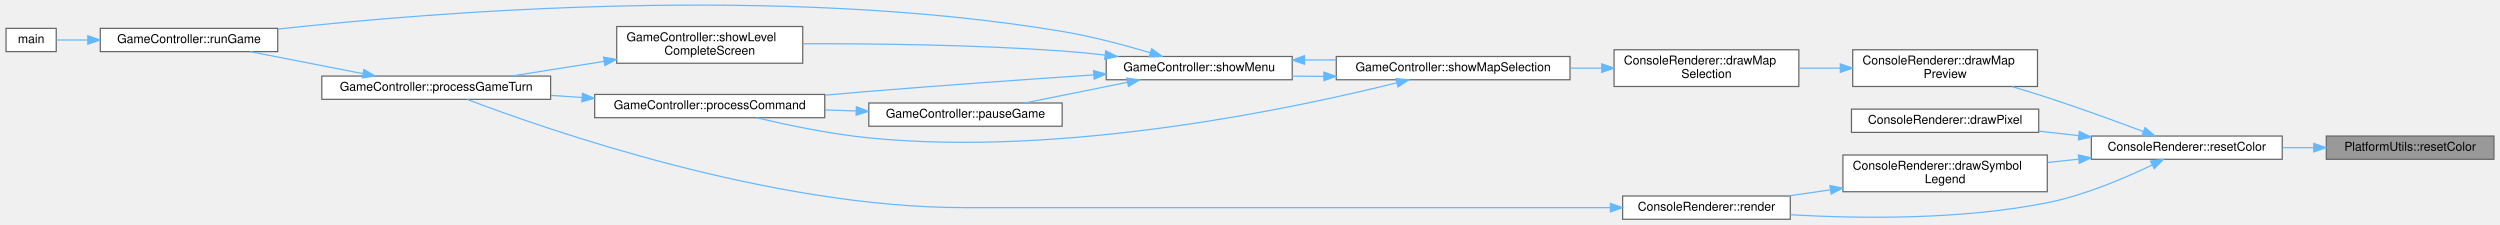
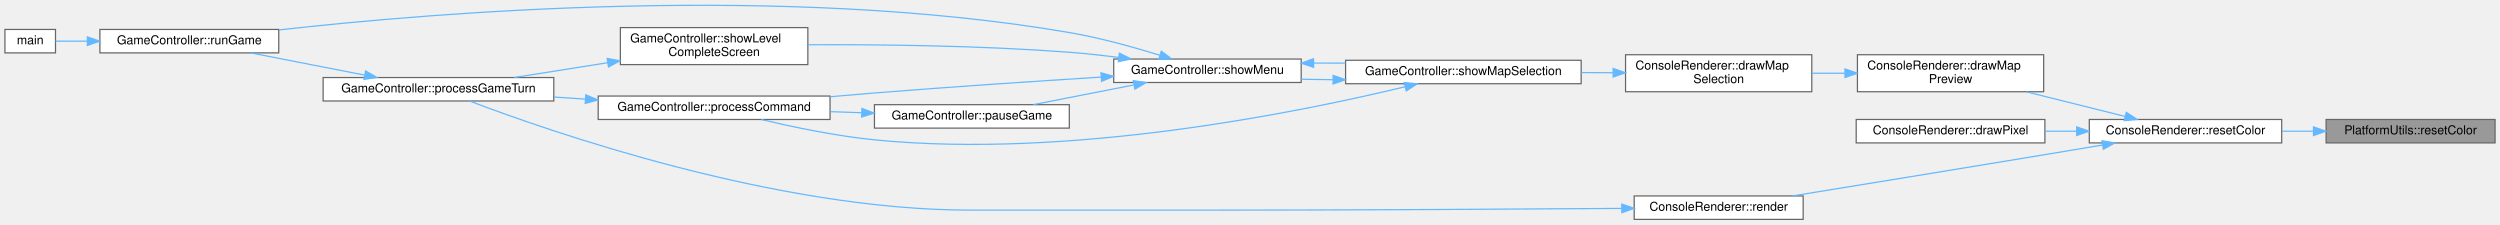
- <svg xmlns="http://www.w3.org/2000/svg" xmlns:xlink="http://www.w3.org/1999/xlink" width="2041pt" height="183pt" viewBox="0.00 0.00 2041.00 183.17">
-   <g id="graph0" class="graph" transform="scale(1 1) rotate(0) translate(4 179.17)">
+ <svg xmlns="http://www.w3.org/2000/svg" xmlns:xlink="http://www.w3.org/1999/xlink" width="2027pt" height="182pt" viewBox="0.00 0.00 2027.00 181.75">
+   <g id="graph0" class="graph" transform="scale(1 1) rotate(0) translate(4 177.75)">
    <g id="Node000001" class="node">
      <g id="a_Node000001">
        <a xlink:title="Resets terminal color to default.">
-           <polygon fill="#999999" stroke="#666666" points="2033,-68 1896,-68 1896,-49 2033,-49 2033,-68" />
-           <text text-anchor="middle" x="1964.5" y="-56" font-family="Helvetica,sans-Serif" font-size="10.00">PlatformUtils::resetColor</text>
+           <polygon fill="#999999" stroke="#666666" points="2019,-81 1882,-81 1882,-62 2019,-62 2019,-81" />
+           <text text-anchor="middle" x="1950.5" y="-69" font-family="Helvetica,sans-Serif" font-size="10.00">PlatformUtils::resetColor</text>
        </a>
      </g>
    </g>
    <g id="Node000002" class="node">
      <g id="a_Node000002">
        <a xlink:href="classConsoleRenderer.html#a39097953ecd72be19860424c9d00b0ea" target="_top" xlink:title="Resets terminal color to default.">
-           <polygon fill="white" stroke="#666666" points="1860,-68 1704,-68 1704,-49 1860,-49 1860,-68" />
-           <text text-anchor="middle" x="1782" y="-56" font-family="Helvetica,sans-Serif" font-size="10.00">ConsoleRenderer::resetColor</text>
+           <polygon fill="white" stroke="#666666" points="1846,-81 1690,-81 1690,-62 1846,-62 1846,-81" />
+           <text text-anchor="middle" x="1768" y="-69" font-family="Helvetica,sans-Serif" font-size="10.00">ConsoleRenderer::resetColor</text>
        </a>
      </g>
    </g>
    <g id="edge1_Node000001_Node000002" class="edge">
      <g id="a_edge1_Node000001_Node000002">
        <a xlink:title=" ">
-           <path fill="none" stroke="#63b8ff" d="M1885.6,-58.5C1877.18,-58.5 1868.62,-58.5 1860.21,-58.5" />
-           <polygon fill="#63b8ff" stroke="#63b8ff" points="1885.77,-62 1895.77,-58.5 1885.77,-55 1885.77,-62" />
+           <path fill="none" stroke="#63b8ff" d="M1871.6,-71.5C1863.18,-71.5 1854.62,-71.5 1846.21,-71.5" />
+           <polygon fill="#63b8ff" stroke="#63b8ff" points="1871.77,-75 1881.77,-71.5 1871.77,-68 1871.77,-75" />
        </a>
      </g>
    </g>
    <g id="Node000003" class="node">
      <g id="a_Node000003">
        <a xlink:href="classConsoleRenderer.html#ab6e419a1d0f420decceba8e545890318" target="_top" xlink:title="Draws map preview for selection screen.">
-           <polygon fill="white" stroke="#666666" points="1660,-138.5 1509,-138.5 1509,-108.5 1660,-108.5 1660,-138.5" />
-           <text text-anchor="start" x="1517" y="-126.5" font-family="Helvetica,sans-Serif" font-size="10.00">ConsoleRenderer::drawMap</text>
-           <text text-anchor="middle" x="1584.5" y="-115.5" font-family="Helvetica,sans-Serif" font-size="10.00">Preview</text>
+           <polygon fill="white" stroke="#666666" points="1653,-133.5 1502,-133.5 1502,-103.5 1653,-103.5 1653,-133.5" />
+           <text text-anchor="start" x="1510" y="-121.5" font-family="Helvetica,sans-Serif" font-size="10.00">ConsoleRenderer::drawMap</text>
+           <text text-anchor="middle" x="1577.5" y="-110.5" font-family="Helvetica,sans-Serif" font-size="10.00">Preview</text>
        </a>
      </g>
    </g>
    <g id="edge2_Node000002_Node000003" class="edge">
      <g id="a_edge2_Node000002_Node000003">
        <a xlink:title=" ">
-           <path fill="none" stroke="#63b8ff" d="M1746.66,-71.62C1724.36,-79.97 1694.61,-90.81 1668,-99.5 1658.78,-102.51 1648.93,-105.54 1639.35,-108.38" />
-           <polygon fill="#63b8ff" stroke="#63b8ff" points="1747.9,-74.89 1756.03,-68.09 1745.44,-68.34 1747.9,-74.89" />
+           <path fill="none" stroke="#63b8ff" d="M1719.11,-83.44C1694.72,-89.52 1664.81,-96.98 1638.86,-103.45" />
+           <polygon fill="#63b8ff" stroke="#63b8ff" points="1720,-86.83 1728.85,-81.01 1718.3,-80.03 1720,-86.83" />
        </a>
      </g>
    </g>
    <g id="Node000013" class="node">
      <g id="a_Node000013">
        <a xlink:href="classConsoleRenderer.html#a216eb9680760729497094ddbebb118e2" target="_top" xlink:title="Draws a single colored pixel/character.">
-           <polygon fill="white" stroke="#666666" points="1661,-90 1508,-90 1508,-71 1661,-71 1661,-90" />
-           <text text-anchor="middle" x="1584.5" y="-78" font-family="Helvetica,sans-Serif" font-size="10.00">ConsoleRenderer::drawPixel</text>
+           <polygon fill="white" stroke="#666666" points="1654,-81 1501,-81 1501,-62 1654,-62 1654,-81" />
+           <text text-anchor="middle" x="1577.5" y="-69" font-family="Helvetica,sans-Serif" font-size="10.00">ConsoleRenderer::drawPixel</text>
        </a>
      </g>
    </g>
    <g id="edge17_Node000002_Node000013" class="edge">
      <g id="a_edge17_Node000002_Node000013">
        <a xlink:title=" ">
-           <path fill="none" stroke="#63b8ff" d="M1693.49,-68.35C1682.73,-69.56 1671.81,-70.79 1661.25,-71.98" />
-           <polygon fill="#63b8ff" stroke="#63b8ff" points="1694.19,-71.79 1703.73,-67.19 1693.4,-64.84 1694.19,-71.79" />
+           <path fill="none" stroke="#63b8ff" d="M1679.76,-71.5C1671.18,-71.5 1662.52,-71.5 1654.07,-71.5" />
+           <polygon fill="#63b8ff" stroke="#63b8ff" points="1679.79,-75 1689.79,-71.5 1679.79,-68 1679.79,-75" />
        </a>
      </g>
    </g>
    <g id="Node000014" class="node">
      <g id="a_Node000014">
-         <a xlink:href="classConsoleRenderer.html#ae0a5ec8d9b0ab1252c3a8a9eae7bceaa" target="_top" xlink:title="Draws symbol legend explaining game symbols.">
-           <polygon fill="white" stroke="#666666" points="1668,-52.5 1501,-52.5 1501,-22.5 1668,-22.5 1668,-52.5" />
-           <text text-anchor="start" x="1509" y="-40.5" font-family="Helvetica,sans-Serif" font-size="10.00">ConsoleRenderer::drawSymbol</text>
-           <text text-anchor="middle" x="1584.5" y="-29.5" font-family="Helvetica,sans-Serif" font-size="10.00">Legend</text>
-         </a>
-       </g>
-     </g>
-     <g id="edge18_Node000002_Node000014" class="edge">
-       <g id="a_edge18_Node000002_Node000014">
-         <a xlink:title=" ">
-           <path fill="none" stroke="#63b8ff" d="M1693.56,-49.11C1685.16,-48.21 1676.67,-47.29 1668.32,-46.4" />
-           <polygon fill="#63b8ff" stroke="#63b8ff" points="1693.42,-52.61 1703.73,-50.2 1694.16,-45.65 1693.42,-52.61" />
-         </a>
-       </g>
-     </g>
-     <g id="Node000015" class="node">
-       <g id="a_Node000015">
        <a xlink:href="classConsoleRenderer.html#ab34fa7af4ede79de3951f1d5271d7a27" target="_top" xlink:title="Renders the game world to console.">
          <polygon fill="white" stroke="#666666" points="1458,-19 1321,-19 1321,0 1458,0 1458,-19" />
          <text text-anchor="middle" x="1389.5" y="-7" font-family="Helvetica,sans-Serif" font-size="10.00">ConsoleRenderer::render</text>
        </a>
      </g>
    </g>
-     <g id="edge21_Node000002_Node000015" class="edge">
-       <g id="a_edge21_Node000002_Node000015">
-         <a xlink:title=" ">
-           <path fill="none" stroke="#63b8ff" d="M1753.64,-44.32C1731.28,-33.54 1698.49,-19.58 1668,-13.5 1597.47,0.55 1514.86,-0.42 1458.23,-3.68" />
-           <polygon fill="#63b8ff" stroke="#63b8ff" points="1752.33,-47.57 1762.84,-48.86 1755.42,-41.3 1752.33,-47.57" />
+     <g id="edge18_Node000002_Node000014" class="edge">
+       <g id="a_edge18_Node000002_Node000014">
+         <a xlink:title=" ">
+           <path fill="none" stroke="#63b8ff" d="M1700.75,-60.31C1685.4,-57.73 1669.13,-55.01 1654,-52.5 1583.69,-40.85 1502.79,-27.69 1449.38,-19.03" />
+           <polygon fill="#63b8ff" stroke="#63b8ff" points="1700.24,-63.77 1710.68,-61.98 1701.4,-56.87 1700.24,-63.77" />
        </a>
      </g>
    </g>
    <g id="Node000004" class="node">
      <g id="a_Node000004">
        <a xlink:href="classConsoleRenderer.html#afd03640670c991dfa8240af639c2f0da" target="_top" xlink:title="Draws map selection screen.">
-           <polygon fill="white" stroke="#666666" points="1465,-138.5 1314,-138.5 1314,-108.5 1465,-108.5 1465,-138.5" />
-           <text text-anchor="start" x="1322" y="-126.5" font-family="Helvetica,sans-Serif" font-size="10.00">ConsoleRenderer::drawMap</text>
-           <text text-anchor="middle" x="1389.5" y="-115.5" font-family="Helvetica,sans-Serif" font-size="10.00">Selection</text>
+           <polygon fill="white" stroke="#666666" points="1465,-133.5 1314,-133.5 1314,-103.5 1465,-103.5 1465,-133.5" />
+           <text text-anchor="start" x="1322" y="-121.5" font-family="Helvetica,sans-Serif" font-size="10.00">ConsoleRenderer::drawMap</text>
+           <text text-anchor="middle" x="1389.5" y="-110.5" font-family="Helvetica,sans-Serif" font-size="10.00">Selection</text>
        </a>
      </g>
    </g>
    <g id="edge3_Node000003_Node000004" class="edge">
      <g id="a_edge3_Node000003_Node000004">
        <a xlink:title=" ">
-           <path fill="none" stroke="#63b8ff" d="M1498.72,-123.5C1487.57,-123.5 1476.21,-123.5 1465.24,-123.5" />
-           <polygon fill="#63b8ff" stroke="#63b8ff" points="1498.88,-127 1508.88,-123.5 1498.88,-120 1498.88,-127" />
+           <path fill="none" stroke="#63b8ff" d="M1491.89,-118.5C1482.95,-118.5 1473.91,-118.5 1465.1,-118.5" />
+           <polygon fill="#63b8ff" stroke="#63b8ff" points="1491.92,-122 1501.92,-118.5 1491.92,-115 1491.92,-122" />
        </a>
      </g>
    </g>
    <g id="Node000005" class="node">
      <g id="a_Node000005">
        <a xlink:href="classGameController.html#a4a9c94fe33cf6c73bb5dfc415d04d309" target="_top" xlink:title="Displays map selection screen.">
-           <polygon fill="white" stroke="#666666" points="1278,-133 1087,-133 1087,-114 1278,-114 1278,-133" />
-           <text text-anchor="middle" x="1182.5" y="-121" font-family="Helvetica,sans-Serif" font-size="10.00">GameController::showMapSelection</text>
+           <polygon fill="white" stroke="#666666" points="1278,-129 1087,-129 1087,-110 1278,-110 1278,-129" />
+           <text text-anchor="middle" x="1182.5" y="-117" font-family="Helvetica,sans-Serif" font-size="10.00">GameController::showMapSelection</text>
        </a>
      </g>
    </g>
    <g id="edge4_Node000004_Node000005" class="edge">
      <g id="a_edge4_Node000004_Node000005">
        <a xlink:title=" ">
-           <path fill="none" stroke="#63b8ff" d="M1303.77,-123.5C1295.38,-123.5 1286.82,-123.5 1278.34,-123.5" />
-           <polygon fill="#63b8ff" stroke="#63b8ff" points="1303.91,-127 1313.91,-123.5 1303.91,-120 1303.91,-127" />
+           <path fill="none" stroke="#63b8ff" d="M1303.77,-118.91C1295.38,-118.95 1286.82,-119 1278.34,-119.04" />
+           <polygon fill="#63b8ff" stroke="#63b8ff" points="1303.93,-122.41 1313.91,-118.86 1303.89,-115.41 1303.93,-122.41" />
        </a>
      </g>
    </g>
    <g id="Node000006" class="node">
      <g id="a_Node000006">
        <a xlink:href="classGameController.html#a971b3d8f6296a74f0bebc83b5e79c186" target="_top" xlink:title="Processes a user command.">
-           <polygon fill="white" stroke="#666666" points="669,-102 481,-102 481,-83 669,-83 669,-102" />
-           <text text-anchor="middle" x="575" y="-90" font-family="Helvetica,sans-Serif" font-size="10.00">GameController::processCommand</text>
+           <polygon fill="white" stroke="#666666" points="669,-100 481,-100 481,-81 669,-81 669,-100" />
+           <text text-anchor="middle" x="575" y="-88" font-family="Helvetica,sans-Serif" font-size="10.00">GameController::processCommand</text>
        </a>
      </g>
    </g>
    <g id="edge5_Node000005_Node000006" class="edge">
      <g id="a_edge5_Node000005_Node000006">
        <a xlink:title=" ">
-           <path fill="none" stroke="#63b8ff" d="M1136.51,-111.52C1052.04,-90.5 863.93,-50.64 705,-66.5 673.74,-69.62 638.85,-76.89 613.24,-82.95" />
-           <polygon fill="#63b8ff" stroke="#63b8ff" points="1135.73,-114.93 1146.28,-113.98 1137.44,-108.15 1135.73,-114.93" />
+           <path fill="none" stroke="#63b8ff" d="M1135.21,-107.53C1050.12,-87 863.06,-48.73 705,-64.5 673.74,-67.62 638.85,-74.89 613.24,-80.95" />
+           <polygon fill="#63b8ff" stroke="#63b8ff" points="1134.53,-110.96 1145.08,-109.94 1136.19,-104.16 1134.53,-110.96" />
        </a>
      </g>
    </g>
    <g id="Node000010" class="node">
      <g id="a_Node000010">
        <a xlink:href="classGameController.html#a9d11b5a6255b7249bddba49df0837cf3" target="_top" xlink:title="Displays and manages the main menu.">
-           <polygon fill="white" stroke="#666666" points="1051,-133 899,-133 899,-114 1051,-114 1051,-133" />
-           <text text-anchor="middle" x="975" y="-121" font-family="Helvetica,sans-Serif" font-size="10.00">GameController::showMenu</text>
+           <polygon fill="white" stroke="#666666" points="1051,-130 899,-130 899,-111 1051,-111 1051,-130" />
+           <text text-anchor="middle" x="975" y="-118" font-family="Helvetica,sans-Serif" font-size="10.00">GameController::showMenu</text>
        </a>
      </g>
    </g>
    <g id="edge9_Node000005_Node000010" class="edge">
      <g id="a_edge9_Node000005_Node000010">
        <a xlink:title=" ">
-           <path fill="none" stroke="#63b8ff" d="M1076.72,-116.75C1068.06,-116.76 1059.43,-116.84 1051.06,-116.97" />
-           <polygon fill="#63b8ff" stroke="#63b8ff" points="1076.86,-120.25 1086.87,-116.77 1076.88,-113.25 1076.86,-120.25" />
+           <path fill="none" stroke="#63b8ff" d="M1076.72,-113.26C1068.06,-113.31 1059.43,-113.43 1051.06,-113.61" />
+           <polygon fill="#63b8ff" stroke="#63b8ff" points="1076.88,-116.76 1086.87,-113.23 1076.86,-109.76 1076.88,-116.76" />
        </a>
      </g>
    </g>
    <g id="Node000007" class="node">
      <g id="a_Node000007">
        <a xlink:href="classGameController.html#af2367e58f03d8a1441c9a574967fd360" target="_top" xlink:title="Processes a single game turn/update cycle.">
-           <polygon fill="white" stroke="#666666" points="445,-117 258,-117 258,-98 445,-98 445,-117" />
-           <text text-anchor="middle" x="351.5" y="-105" font-family="Helvetica,sans-Serif" font-size="10.00">GameController::processGameTurn</text>
+           <polygon fill="white" stroke="#666666" points="445,-115 258,-115 258,-96 445,-96 445,-115" />
+           <text text-anchor="middle" x="351.5" y="-103" font-family="Helvetica,sans-Serif" font-size="10.00">GameController::processGameTurn</text>
        </a>
      </g>
    </g>
    <g id="edge6_Node000006_Node000007" class="edge">
      <g id="a_edge6_Node000006_Node000007">
        <a xlink:title=" ">
-           <path fill="none" stroke="#63b8ff" d="M470.5,-99.51C462.1,-100.08 453.65,-100.65 445.33,-101.21" />
-           <polygon fill="#63b8ff" stroke="#63b8ff" points="470.97,-102.99 480.71,-98.82 470.49,-96 470.97,-102.99" />
+           <path fill="none" stroke="#63b8ff" d="M470.5,-97.51C462.1,-98.08 453.65,-98.65 445.33,-99.21" />
+           <polygon fill="#63b8ff" stroke="#63b8ff" points="470.97,-100.99 480.71,-96.82 470.49,-94 470.97,-100.99" />
        </a>
      </g>
    </g>
    <g id="Node000008" class="node">
      <g id="a_Node000008">
        <a xlink:href="classGameController.html#ac958989c8f7f08488546930e5fcb0d82" target="_top" xlink:title="Starts and runs the main game loop.">
-           <polygon fill="white" stroke="#666666" points="222,-156 77,-156 77,-137 222,-137 222,-156" />
-           <text text-anchor="middle" x="149.5" y="-144" font-family="Helvetica,sans-Serif" font-size="10.00">GameController::runGame</text>
+           <polygon fill="white" stroke="#666666" points="222,-154 77,-154 77,-135 222,-135 222,-154" />
+           <text text-anchor="middle" x="149.5" y="-142" font-family="Helvetica,sans-Serif" font-size="10.00">GameController::runGame</text>
        </a>
      </g>
    </g>
    <g id="edge7_Node000007_Node000008" class="edge">
      <g id="a_edge7_Node000007_Node000008">
        <a xlink:title=" ">
-           <path fill="none" stroke="#63b8ff" d="M291.45,-119.01C262.1,-124.74 227.07,-131.57 199.27,-136.99" />
-           <polygon fill="#63b8ff" stroke="#63b8ff" points="292.43,-122.39 301.57,-117.04 291.09,-115.52 292.43,-122.39" />
+           <path fill="none" stroke="#63b8ff" d="M291.45,-117.01C262.1,-122.74 227.07,-129.57 199.27,-134.99" />
+           <polygon fill="#63b8ff" stroke="#63b8ff" points="292.43,-120.39 301.57,-115.04 291.09,-113.52 292.43,-120.39" />
        </a>
      </g>
    </g>
    <g id="Node000009" class="node">
      <g id="a_Node000009">
        <a xlink:href="main_8cpp.html#ae66f6b31b5ad750f1fe042a706a4e3d4" target="_top" xlink:title="Main function that serves as the application entry point.">
-           <polygon fill="white" stroke="#666666" points="41,-156 0,-156 0,-137 41,-137 41,-156" />
-           <text text-anchor="middle" x="20.5" y="-144" font-family="Helvetica,sans-Serif" font-size="10.00">main</text>
+           <polygon fill="white" stroke="#666666" points="41,-154 0,-154 0,-135 41,-135 41,-154" />
+           <text text-anchor="middle" x="20.5" y="-142" font-family="Helvetica,sans-Serif" font-size="10.00">main</text>
        </a>
      </g>
    </g>
    <g id="edge8_Node000008_Node000009" class="edge">
      <g id="a_edge8_Node000008_Node000009">
        <a xlink:title=" ">
-           <path fill="none" stroke="#63b8ff" d="M66.79,-146.5C57.31,-146.5 48.43,-146.5 41.08,-146.5" />
-           <polygon fill="#63b8ff" stroke="#63b8ff" points="66.83,-150 76.83,-146.5 66.83,-143 66.83,-150" />
+           <path fill="none" stroke="#63b8ff" d="M66.79,-144.5C57.31,-144.5 48.43,-144.5 41.08,-144.5" />
+           <polygon fill="#63b8ff" stroke="#63b8ff" points="66.83,-148 76.83,-144.5 66.83,-141 66.83,-148" />
        </a>
      </g>
    </g>
    <g id="edge16_Node000010_Node000005" class="edge">
      <g id="a_edge16_Node000010_Node000005">
        <a xlink:title=" ">
-           <path fill="none" stroke="#63b8ff" d="M1061.27,-130.16C1069.72,-130.25 1078.33,-130.27 1086.87,-130.23" />
-           <polygon fill="#63b8ff" stroke="#63b8ff" points="1061.1,-126.66 1051.06,-130.03 1061.01,-133.66 1061.1,-126.66" />
+           <path fill="none" stroke="#63b8ff" d="M1061.27,-126.75C1069.72,-126.79 1078.33,-126.77 1086.87,-126.69" />
+           <polygon fill="#63b8ff" stroke="#63b8ff" points="1061.09,-123.25 1051.06,-126.66 1061.03,-130.25 1061.09,-123.25" />
        </a>
      </g>
    </g>
    <g id="edge12_Node000010_Node000006" class="edge">
      <g id="a_edge12_Node000010_Node000006">
        <a xlink:title=" ">
-           <path fill="none" stroke="#63b8ff" d="M888.86,-117.97C835.93,-114.42 766.48,-109.53 705,-104.5 693.45,-103.56 681.33,-102.51 669.34,-101.43" />
-           <polygon fill="#63b8ff" stroke="#63b8ff" points="888.67,-121.47 898.89,-118.64 889.14,-114.48 888.67,-121.47" />
+           <path fill="none" stroke="#63b8ff" d="M888.86,-115.37C835.93,-112.04 766.47,-107.42 705,-102.5 693.45,-101.58 681.33,-100.54 669.33,-99.47" />
+           <polygon fill="#63b8ff" stroke="#63b8ff" points="888.68,-118.87 898.88,-116 889.12,-111.88 888.68,-118.87" />
        </a>
      </g>
    </g>
    <g id="edge13_Node000010_Node000008" class="edge">
      <g id="a_edge13_Node000010_Node000008">
        <a xlink:title=" ">
-           <path fill="none" stroke="#63b8ff" d="M935.09,-136.04C913.98,-142.32 887.31,-149.44 863,-153.5 631.32,-192.18 351.36,-169.63 222.18,-155.4" />
-           <polygon fill="#63b8ff" stroke="#63b8ff" points="936.12,-139.38 944.67,-133.13 934.08,-132.68 936.12,-139.38" />
+           <path fill="none" stroke="#63b8ff" d="M936.44,-133.06C915.14,-139.66 887.86,-147.24 863,-151.5 631.49,-191.15 351.44,-168.13 222.22,-153.6" />
+           <polygon fill="#63b8ff" stroke="#63b8ff" points="937.6,-136.37 946.08,-130.02 935.49,-129.7 937.6,-136.37" />
        </a>
      </g>
    </g>
    <g id="Node000011" class="node">
      <g id="a_Node000011">
        <a xlink:href="classGameController.html#a637ea4e72ed2be4a2884b30160b3e8ab" target="_top" xlink:title="Pauses the game and displays pause screen.">
-           <polygon fill="white" stroke="#666666" points="863,-95 705,-95 705,-76 863,-76 863,-95" />
-           <text text-anchor="middle" x="784" y="-83" font-family="Helvetica,sans-Serif" font-size="10.00">GameController::pauseGame</text>
+           <polygon fill="white" stroke="#666666" points="863,-93 705,-93 705,-74 863,-74 863,-93" />
+           <text text-anchor="middle" x="784" y="-81" font-family="Helvetica,sans-Serif" font-size="10.00">GameController::pauseGame</text>
        </a>
      </g>
    </g>
    <g id="edge10_Node000010_Node000011" class="edge">
      <g id="a_edge10_Node000010_Node000011">
        <a xlink:title=" ">
-           <path fill="none" stroke="#63b8ff" d="M916.26,-111.89C889.38,-106.49 857.8,-100.14 832.35,-95.02" />
-           <polygon fill="#63b8ff" stroke="#63b8ff" points="915.81,-115.37 926.31,-113.91 917.19,-108.51 915.81,-115.37" />
+           <path fill="none" stroke="#63b8ff" d="M915.17,-108.98C889.06,-103.87 858.67,-97.92 833.84,-93.06" />
+           <polygon fill="#63b8ff" stroke="#63b8ff" points="914.84,-112.49 925.33,-110.97 916.19,-105.62 914.84,-112.49" />
        </a>
      </g>
    </g>
    <g id="Node000012" class="node">
      <g id="a_Node000012">
        <a xlink:href="classGameController.html#a85bcf4ecfd197aad278e116215a3717b" target="_top" xlink:title="Displays level completion screen.">
-           <polygon fill="white" stroke="#666666" points="651,-157.5 499,-157.5 499,-127.5 651,-127.5 651,-157.5" />
-           <text text-anchor="start" x="507" y="-145.5" font-family="Helvetica,sans-Serif" font-size="10.00">GameController::showLevel</text>
-           <text text-anchor="middle" x="575" y="-134.5" font-family="Helvetica,sans-Serif" font-size="10.00">CompleteScreen</text>
+           <polygon fill="white" stroke="#666666" points="651,-155.5 499,-155.5 499,-125.5 651,-125.5 651,-155.5" />
+           <text text-anchor="start" x="507" y="-143.5" font-family="Helvetica,sans-Serif" font-size="10.00">GameController::showLevel</text>
+           <text text-anchor="middle" x="575" y="-132.5" font-family="Helvetica,sans-Serif" font-size="10.00">CompleteScreen</text>
        </a>
      </g>
    </g>
    <g id="edge14_Node000010_Node000012" class="edge">
      <g id="a_edge14_Node000010_Node000012">
        <a xlink:title=" ">
-           <path fill="none" stroke="#63b8ff" d="M897.91,-134.2C886.24,-135.52 874.31,-136.69 863,-137.5 791.17,-142.64 708.99,-143.57 651.03,-143.41" />
-           <polygon fill="#63b8ff" stroke="#63b8ff" points="898.56,-137.65 908.08,-133 897.74,-130.7 898.56,-137.65" />
+           <path fill="none" stroke="#63b8ff" d="M903.04,-131.35C889.76,-133.02 875.98,-134.51 863,-135.5 791.2,-140.96 709.01,-141.85 651.04,-141.59" />
+           <polygon fill="#63b8ff" stroke="#63b8ff" points="903.6,-134.8 913.07,-130.04 902.7,-127.86 903.6,-134.8" />
        </a>
      </g>
    </g>
    <g id="edge11_Node000011_Node000006" class="edge">
      <g id="a_edge11_Node000011_Node000006">
        <a xlink:title=" ">
-           <path fill="none" stroke="#63b8ff" d="M694.62,-88.49C686.25,-88.77 677.75,-89.06 669.34,-89.34" />
-           <polygon fill="#63b8ff" stroke="#63b8ff" points="694.87,-91.98 704.74,-88.15 694.63,-84.99 694.87,-91.98" />
+           <path fill="none" stroke="#63b8ff" d="M694.62,-86.49C686.25,-86.77 677.75,-87.06 669.34,-87.34" />
+           <polygon fill="#63b8ff" stroke="#63b8ff" points="694.87,-89.98 704.74,-86.15 694.63,-82.99 694.87,-89.98" />
        </a>
      </g>
    </g>
    <g id="edge15_Node000012_Node000007" class="edge">
      <g id="a_edge15_Node000012_Node000007">
        <a xlink:title=" ">
-           <path fill="none" stroke="#63b8ff" d="M488.74,-129.03C463.45,-125.03 436.29,-120.74 412.92,-117.05" />
-           <polygon fill="#63b8ff" stroke="#63b8ff" points="488.28,-132.5 498.7,-130.6 489.37,-125.58 488.28,-132.5" />
-         </a>
-       </g>
-     </g>
-     <g id="edge19_Node000014_Node000015" class="edge">
-       <g id="a_edge19_Node000014_Node000015">
-         <a xlink:title=" ">
-           <path fill="none" stroke="#63b8ff" d="M1490.61,-24.02C1478.95,-22.33 1467.23,-20.63 1456.12,-19.02" />
-           <polygon fill="#63b8ff" stroke="#63b8ff" points="1490.41,-27.53 1500.81,-25.5 1491.42,-20.6 1490.41,-27.53" />
-         </a>
-       </g>
-     </g>
-     <g id="edge20_Node000015_Node000007" class="edge">
-       <g id="a_edge20_Node000015_Node000007">
-         <a xlink:title=" ">
-           <path fill="none" stroke="#63b8ff" d="M1310.88,-9.5C1227.97,-9.5 1092.7,-9.5 976,-9.5 976,-9.5 976,-9.5 783,-9.5 624.71,-9.5 441.67,-73.27 376.81,-97.92" />
-           <polygon fill="#63b8ff" stroke="#63b8ff" points="1310.98,-13 1320.98,-9.5 1310.98,-6 1310.98,-13" />
+           <path fill="none" stroke="#63b8ff" d="M488.74,-127.03C463.45,-123.03 436.29,-118.74 412.92,-115.05" />
+           <polygon fill="#63b8ff" stroke="#63b8ff" points="488.28,-130.5 498.7,-128.6 489.37,-123.58 488.28,-130.5" />
+         </a>
+       </g>
+     </g>
+     <g id="edge19_Node000014_Node000007" class="edge">
+       <g id="a_edge19_Node000014_Node000007">
+         <a xlink:title=" ">
+           <path fill="none" stroke="#63b8ff" d="M1310.88,-8.9C1227.97,-8.31 1092.7,-7.5 976,-7.5 976,-7.5 976,-7.5 783,-7.5 624.71,-7.5 441.67,-71.27 376.81,-95.92" />
+           <polygon fill="#63b8ff" stroke="#63b8ff" points="1310.95,-12.4 1320.98,-8.97 1311,-5.4 1310.95,-12.4" />
        </a>
      </g>
    </g>
  </g>
</svg>
